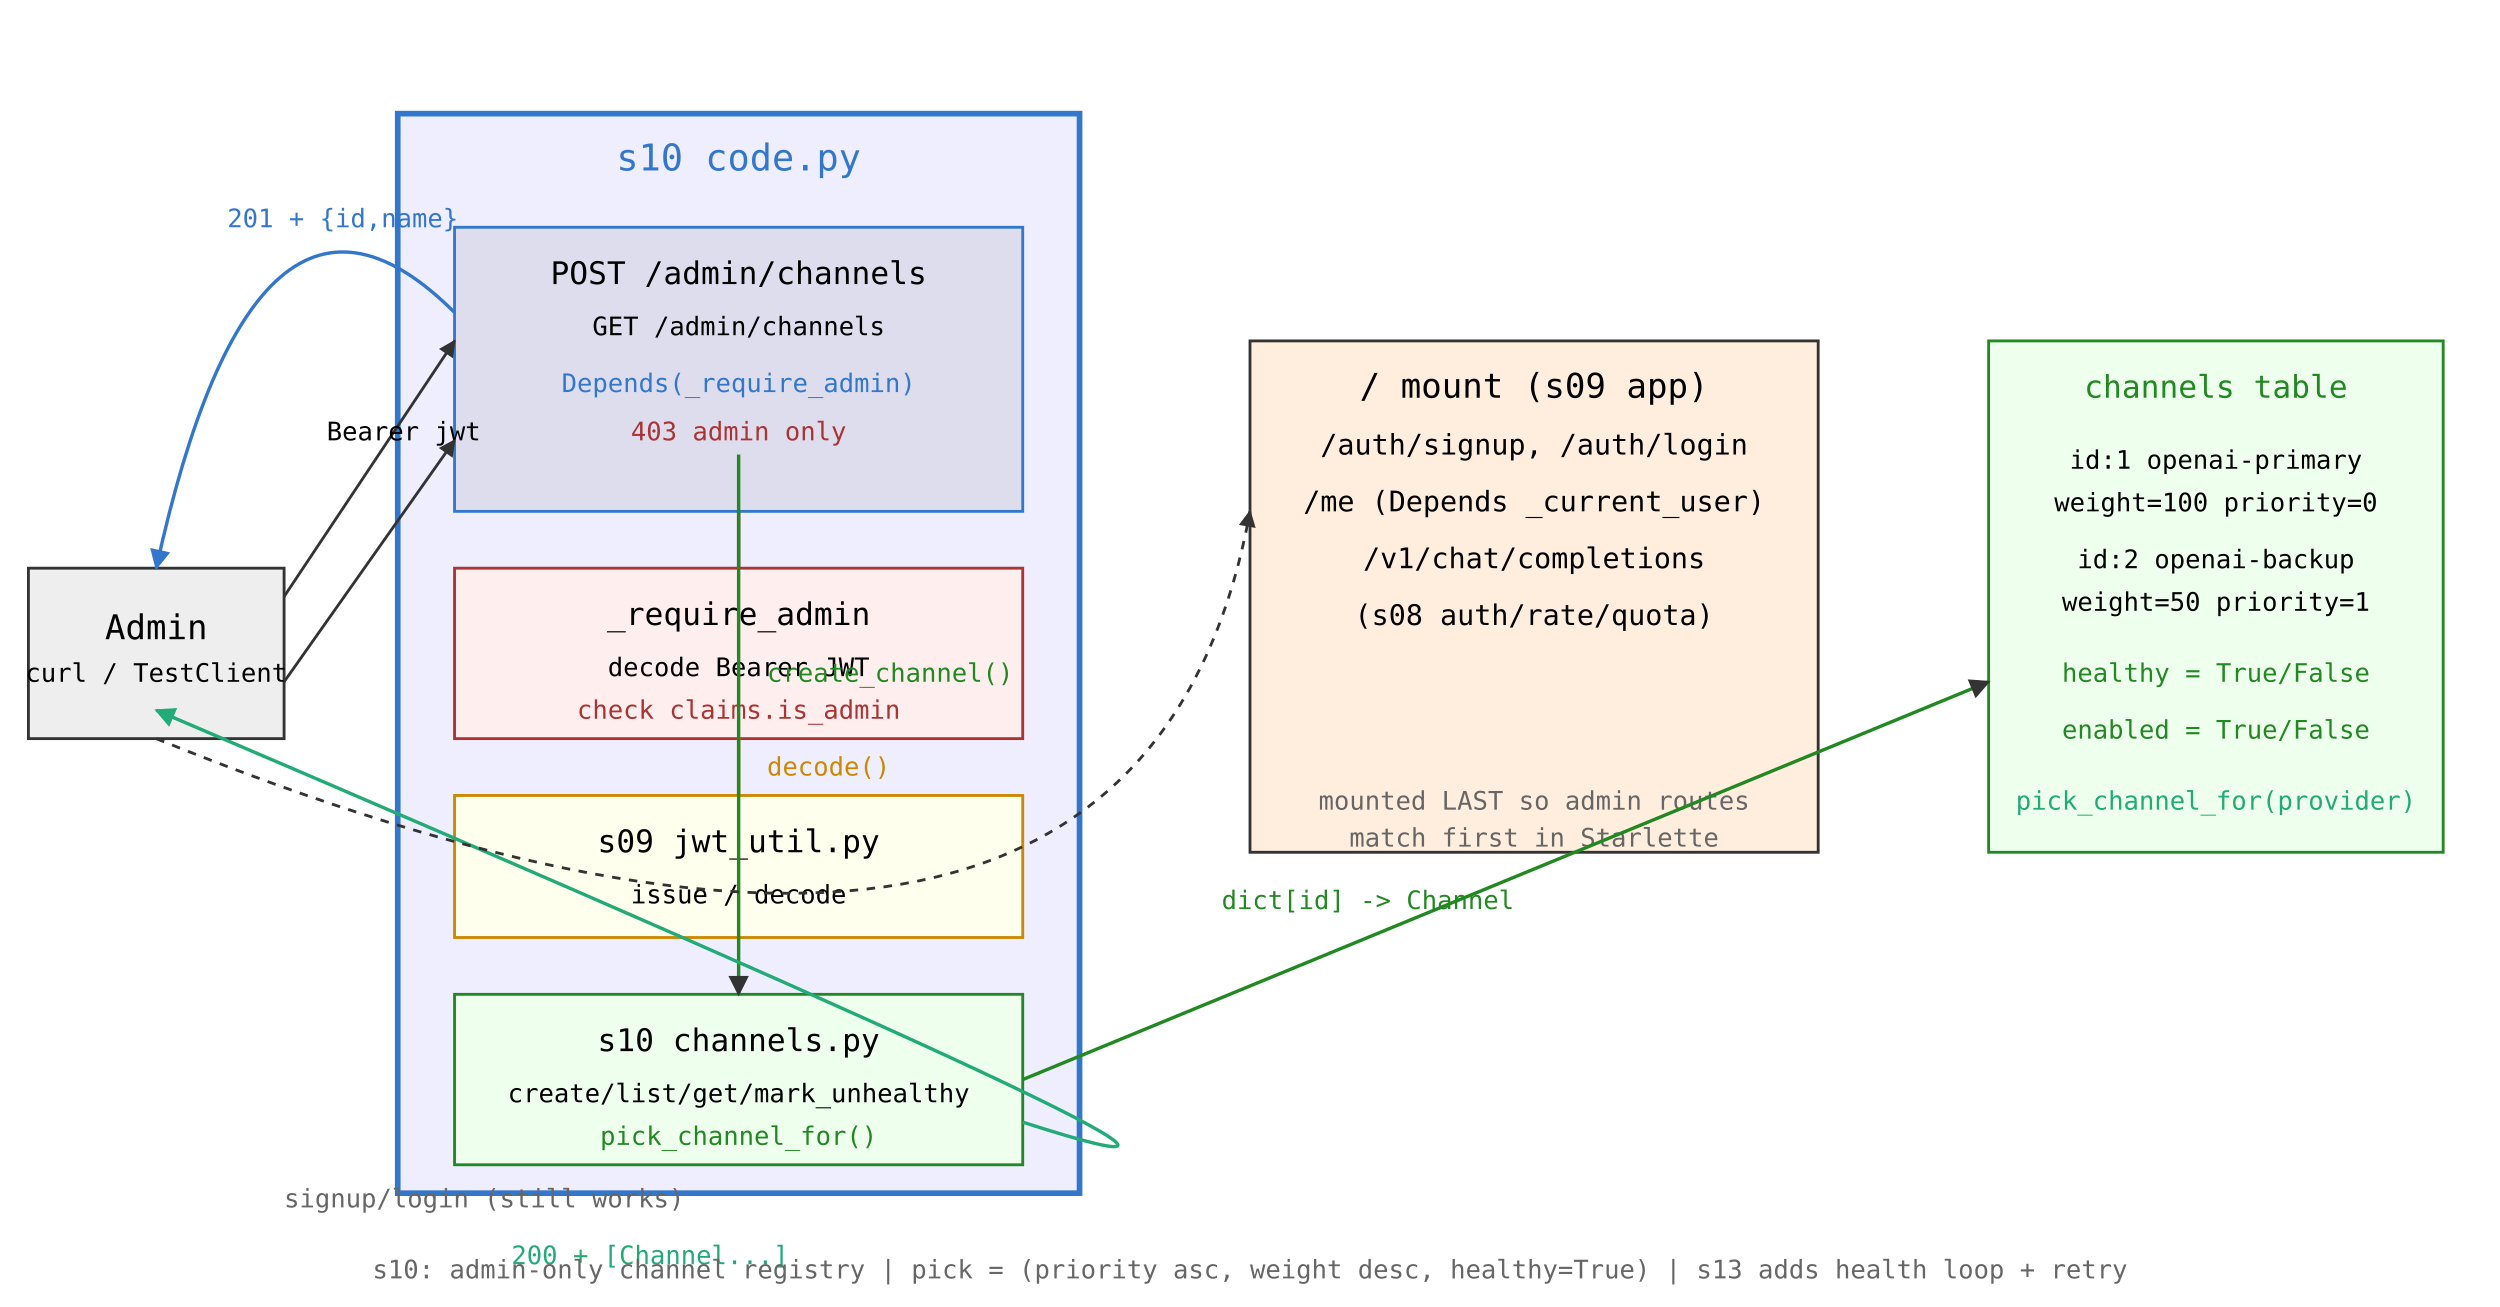
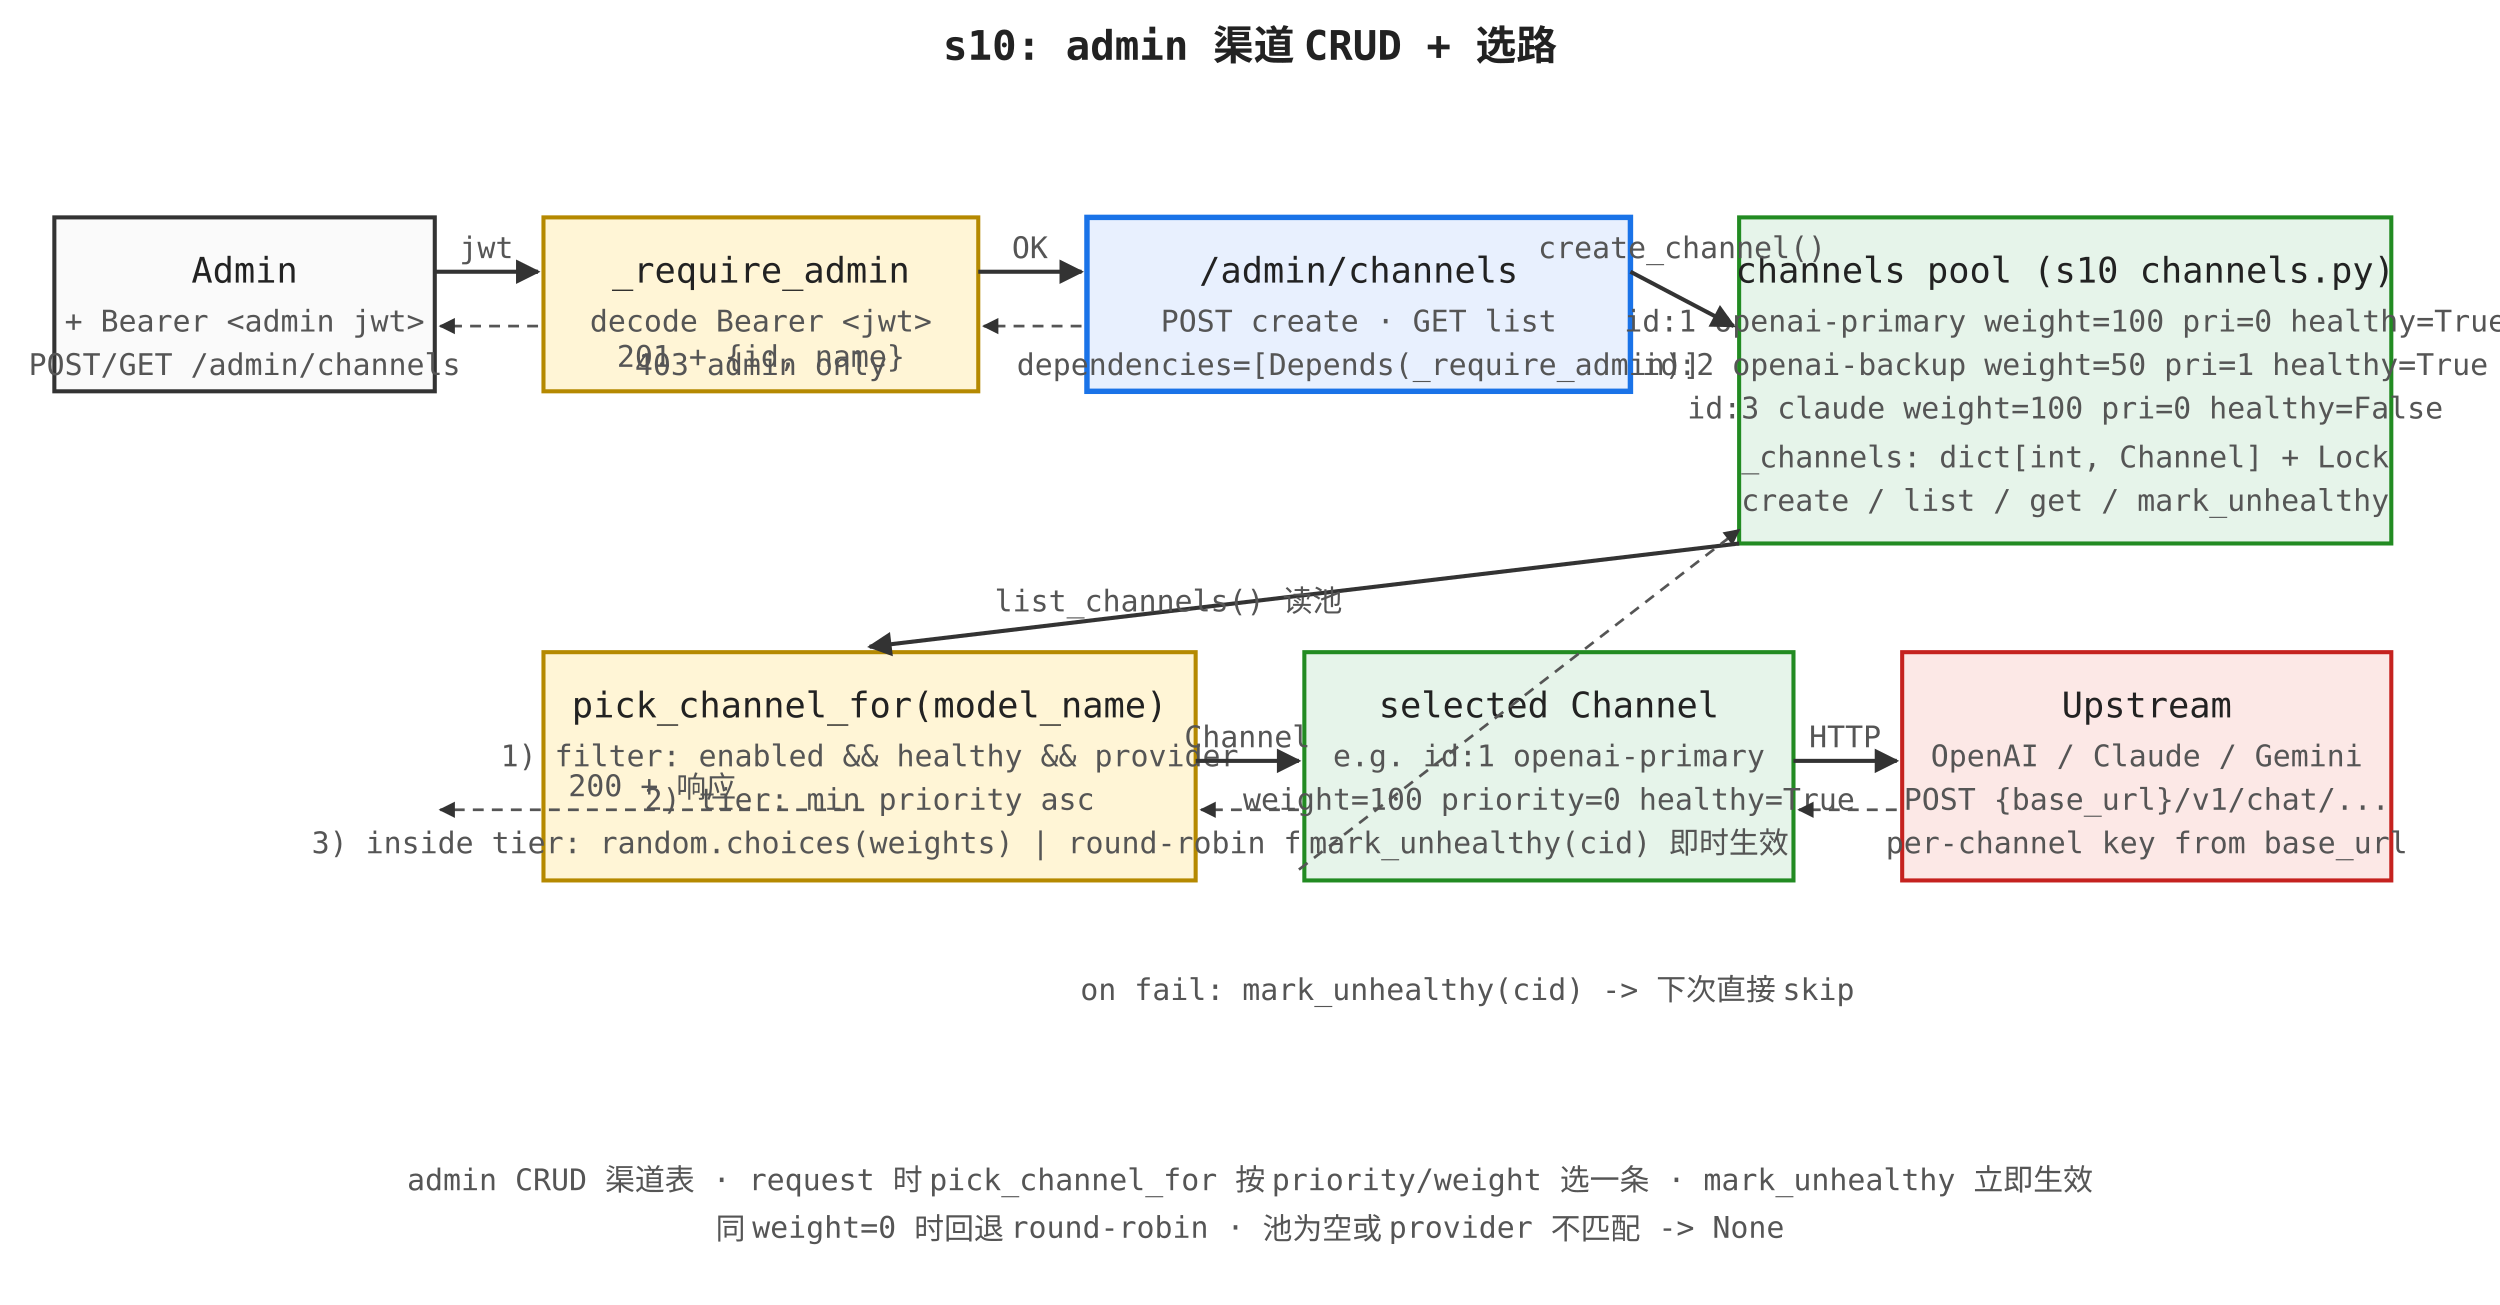
- <svg xmlns="http://www.w3.org/2000/svg" viewBox="0 0 880 460" font-family="monospace">
+ <svg xmlns="http://www.w3.org/2000/svg" viewBox="0 0 920 480" font-family="monospace">
+   <style>
+     .client     { fill: #fafafa; stroke: #333;    stroke-width: 1.5; }
+     .gateway    { fill: #e8f0fe; stroke: #1a73e8; stroke-width: 2;   }
+     .middleware { fill: #fff5d6; stroke: #b58900; stroke-width: 1.5; }
+     .storage    { fill: #e6f4ea; stroke: #228b22; stroke-width: 1.5; }
+     .upstream   { fill: #fce8e6; stroke: #c5221f; stroke-width: 1.5; }
+     .title      { font-size: 15px; font-weight: bold; fill: #222; }
+     .label      { font-size: 13px; fill: #222; }
+     .small      { font-size: 11px; fill: #555; }
+     .arrow      { stroke: #333; stroke-width: 1.5; fill: none; marker-end: url(#arrow); }
+     .arrowR     { stroke: #555; stroke-width: 1;   fill: none; marker-end: url(#arrow); stroke-dasharray: 4 3; }
+   </style>
  <defs>
-     <marker id="a" viewBox="0 0 10 10" refX="9" refY="5" markerWidth="6" markerHeight="6" orient="auto">
+     <marker id="arrow" viewBox="0 0 10 10" refX="9" refY="5" markerWidth="6" markerHeight="6" orient="auto">
      <path d="M0,0 L10,5 L0,10 z" fill="#333" />
    </marker>
-     <marker id="b" viewBox="0 0 10 10" refX="9" refY="5" markerWidth="6" markerHeight="6" orient="auto">
-       <path d="M0,0 L10,5 L0,10 z" fill="#37c" />
-     </marker>
-     <marker id="g" viewBox="0 0 10 10" refX="9" refY="5" markerWidth="6" markerHeight="6" orient="auto">
-       <path d="M0,0 L10,5 L0,10 z" fill="#2a7" />
-     </marker>
-     <marker id="r" viewBox="0 0 10 10" refX="9" refY="5" markerWidth="6" markerHeight="6" orient="auto">
-       <path d="M0,0 L10,5 L0,10 z" fill="#a33" />
-     </marker>
  </defs>
-   <rect x="10" y="200" width="90" height="60" fill="#eee" stroke="#333" />
-   <text x="55" y="225" text-anchor="middle">Admin</text>
-   <text x="55" y="240" text-anchor="middle" font-size="9">curl / TestClient</text>
-   <rect x="140" y="40" width="240" height="380" fill="#eef" stroke="#37c" stroke-width="2" />
-   <text x="260" y="60" text-anchor="middle" font-size="13" fill="#37c">s10 code.py</text>
-   <rect x="160" y="80" width="200" height="100" fill="#dde" stroke="#37c" />
-   <text x="260" y="100" text-anchor="middle" font-size="11">POST /admin/channels</text>
-   <text x="260" y="118" text-anchor="middle" font-size="9">GET /admin/channels</text>
-   <text x="260" y="138" text-anchor="middle" font-size="9" fill="#37c">Depends(_require_admin)</text>
-   <text x="260" y="155" text-anchor="middle" font-size="9" fill="#a33">403 admin only</text>
-   <rect x="160" y="200" width="200" height="60" fill="#fee" stroke="#a33" />
-   <text x="260" y="220" text-anchor="middle" font-size="11">_require_admin</text>
-   <text x="260" y="238" text-anchor="middle" font-size="9">decode Bearer JWT</text>
-   <text x="260" y="253" text-anchor="middle" font-size="9" fill="#a33">check claims.is_admin</text>
-   <rect x="160" y="280" width="200" height="50" fill="#ffe" stroke="#c80" />
-   <text x="260" y="300" text-anchor="middle" font-size="11">s09 jwt_util.py</text>
-   <text x="260" y="318" text-anchor="middle" font-size="9">issue / decode</text>
-   <rect x="160" y="350" width="200" height="60" fill="#efe" stroke="#282" />
-   <text x="260" y="370" text-anchor="middle" font-size="11">s10 channels.py</text>
-   <text x="260" y="388" text-anchor="middle" font-size="9">create/list/get/mark_unhealthy</text>
-   <text x="260" y="403" text-anchor="middle" font-size="9" fill="#282">pick_channel_for()</text>
-   <rect x="440" y="120" width="200" height="180" fill="#fed" stroke="#333" />
-   <text x="540" y="140" text-anchor="middle" font-size="12">/ mount (s09 app)</text>
-   <text x="540" y="160" text-anchor="middle" font-size="10">/auth/signup, /auth/login</text>
-   <text x="540" y="180" text-anchor="middle" font-size="10">/me (Depends _current_user)</text>
-   <text x="540" y="200" text-anchor="middle" font-size="10">/v1/chat/completions</text>
-   <text x="540" y="220" text-anchor="middle" font-size="10">(s08 auth/rate/quota)</text>
-   <text x="540" y="285" text-anchor="middle" font-size="9" fill="#666">mounted LAST so admin routes</text>
-   <text x="540" y="298" text-anchor="middle" font-size="9" fill="#666">match first in Starlette</text>
-   <rect x="700" y="120" width="160" height="180" fill="#efe" stroke="#282" />
-   <text x="780" y="140" text-anchor="middle" font-size="11" fill="#282">channels table</text>
-   <text x="780" y="165" text-anchor="middle" font-size="9">id:1  openai-primary</text>
-   <text x="780" y="180" text-anchor="middle" font-size="9">  weight=100 priority=0</text>
-   <text x="780" y="200" text-anchor="middle" font-size="9">id:2  openai-backup</text>
-   <text x="780" y="215" text-anchor="middle" font-size="9">  weight=50  priority=1</text>
-   <text x="780" y="240" text-anchor="middle" font-size="9" fill="#282">healthy = True/False</text>
-   <text x="780" y="260" text-anchor="middle" font-size="9" fill="#282">enabled = True/False</text>
-   <text x="780" y="285" text-anchor="middle" font-size="9" fill="#2a7">pick_channel_for(provider)</text>
-   <line x1="100" y1="210" x2="160" y2="120" stroke="#333" marker-end="url(#a)" />
-   <text x="115" y="155" font-size="9">Bearer jwt</text>
-   <line x1="100" y1="240" x2="160" y2="155" stroke="#333" marker-end="url(#a)" />
-   <line x1="260" y1="180" x2="260" y2="200" stroke="#a33" stroke-width="1.2" />
-   <line x1="260" y1="260" x2="260" y2="280" stroke="#c80" stroke-width="1.2" />
-   <text x="270" y="273" font-size="9" fill="#c80">decode()</text>
-   <line x1="260" y1="160" x2="260" y2="350" stroke="#282" marker-end="url(#a)" stroke-width="1.2" />
-   <text x="270" y="240" font-size="9" fill="#282">create_channel()</text>
-   <path d="M160,110 Q90,40 55,200" fill="none" stroke="#37c" stroke-width="1.2" marker-end="url(#b)" />
-   <text x="80" y="80" font-size="9" fill="#37c">201 + {id,name}</text>
-   <line x1="360" y1="380" x2="700" y2="240" stroke="#282" marker-end="url(#a)" stroke-width="1.2" />
-   <text x="430" y="320" font-size="9" fill="#282">dict[id] -&gt; Channel</text>
-   <path d="M360,395 Q500,440 55,250" fill="none" stroke="#2a7" stroke-width="1.2" marker-end="url(#g)" />
-   <text x="180" y="445" font-size="9" fill="#2a7">200 + [Channel...]</text>
-   <path d="M55,260 Q400,400 440,180" fill="none" stroke="#333" stroke-dasharray="3 3" marker-end="url(#a)" />
-   <text x="100" y="425" font-size="9" fill="#666">signup/login (still works)</text>
-   <text x="440" y="450" text-anchor="middle" font-size="9" fill="#666">s10: admin-only channel registry  |  pick = (priority asc, weight desc, healthy=True)  |  s13 adds health loop + retry</text>
+   <text x="460" y="22" text-anchor="middle" class="title">s10: admin 渠道 CRUD + 选路</text>
+   <rect class="client" x="20" y="80" width="140" height="64" />
+   <text x="90" y="104" text-anchor="middle" class="label">Admin</text>
+   <text x="90" y="122" text-anchor="middle" class="small">+ Bearer &lt;admin jwt&gt;</text>
+   <text x="90" y="138" text-anchor="middle" class="small">POST/GET /admin/channels</text>
+   <rect class="middleware" x="200" y="80" width="160" height="64" />
+   <text x="280" y="104" text-anchor="middle" class="label">_require_admin</text>
+   <text x="280" y="122" text-anchor="middle" class="small">decode Bearer &lt;jwt&gt;</text>
+   <text x="280" y="138" text-anchor="middle" class="small">403 admin only</text>
+   <rect class="gateway" x="400" y="80" width="200" height="64" />
+   <text x="500" y="104" text-anchor="middle" class="label">/admin/channels</text>
+   <text x="500" y="122" text-anchor="middle" class="small">POST create · GET list</text>
+   <text x="500" y="138" text-anchor="middle" class="small">dependencies=[Depends(_require_admin)]</text>
+   <rect class="storage" x="640" y="80" width="240" height="120" />
+   <text x="760" y="104" text-anchor="middle" class="label">channels pool (s10 channels.py)</text>
+   <text x="760" y="122" text-anchor="middle" class="small">id:1 openai-primary  weight=100 pri=0  healthy=True</text>
+   <text x="760" y="138" text-anchor="middle" class="small">id:2 openai-backup   weight=50  pri=1  healthy=True</text>
+   <text x="760" y="154" text-anchor="middle" class="small">id:3 claude          weight=100 pri=0  healthy=False</text>
+   <text x="760" y="172" text-anchor="middle" class="small">_channels: dict[int, Channel] + Lock</text>
+   <text x="760" y="188" text-anchor="middle" class="small">create / list / get / mark_unhealthy</text>
+   <line class="arrow" x1="160" y1="100" x2="198" y2="100" />
+   <text x="179" y="95" text-anchor="middle" class="small">jwt</text>
+   <line class="arrow" x1="360" y1="100" x2="398" y2="100" />
+   <text x="379" y="95" text-anchor="middle" class="small">OK</text>
+   <line class="arrow" x1="600" y1="100" x2="638" y2="120" />
+   <text x="619" y="95" text-anchor="middle" class="small">create_channel()</text>
+   <line class="arrowR" x1="398" y1="120" x2="362" y2="120" />
+   <line class="arrowR" x1="198" y1="120" x2="162" y2="120" />
+   <text x="280" y="135" text-anchor="middle" class="small">201 + {id, name}</text>
+   <rect class="middleware" x="200" y="240" width="240" height="84" />
+   <text x="320" y="264" text-anchor="middle" class="label">pick_channel_for(model_name)</text>
+   <text x="320" y="282" text-anchor="middle" class="small">1) filter: enabled &amp;&amp; healthy &amp;&amp; provider</text>
+   <text x="320" y="298" text-anchor="middle" class="small">2) tier: min priority asc</text>
+   <text x="320" y="314" text-anchor="middle" class="small">3) inside tier: random.choices(weights) | round-robin fallback</text>
+   <rect class="storage" x="480" y="240" width="180" height="84" />
+   <text x="570" y="264" text-anchor="middle" class="label">selected Channel</text>
+   <text x="570" y="282" text-anchor="middle" class="small">e.g. id:1 openai-primary</text>
+   <text x="570" y="298" text-anchor="middle" class="small">weight=100 priority=0 healthy=True</text>
+   <text x="570" y="314" text-anchor="middle" class="small">mark_unhealthy(cid) 即时生效</text>
+   <rect class="upstream" x="700" y="240" width="180" height="84" />
+   <text x="790" y="264" text-anchor="middle" class="label">Upstream</text>
+   <text x="790" y="282" text-anchor="middle" class="small">OpenAI / Claude / Gemini</text>
+   <text x="790" y="298" text-anchor="middle" class="small">POST {base_url}/v1/chat/...</text>
+   <text x="790" y="314" text-anchor="middle" class="small">per-channel key from base_url</text>
+   <line class="arrow" x1="640" y1="200" x2="320" y2="238" />
+   <text x="430" y="225" text-anchor="middle" class="small">list_channels() 读池</text>
+   <line class="arrow" x1="440" y1="280" x2="478" y2="280" />
+   <text x="459" y="275" text-anchor="middle" class="small">Channel</text>
+   <line class="arrow" x1="660" y1="280" x2="698" y2="280" />
+   <text x="679" y="275" text-anchor="middle" class="small">HTTP</text>
+   <line class="arrowR" x1="698" y1="298" x2="662" y2="298" />
+   <line class="arrowR" x1="478" y1="298" x2="442" y2="298" />
+   <line class="arrowR" x1="318" y1="298" x2="162" y2="298" />
+   <text x="240" y="293" text-anchor="middle" class="small">200 + 响应</text>
+   <line class="arrowR" x1="478" y1="320" x2="640" y2="195" />
+   <text x="540" y="368" text-anchor="middle" class="small" fill="#b58900">on fail: mark_unhealthy(cid) -&gt; 下次直接 skip</text>
+   <text x="460" y="438" text-anchor="middle" class="small">admin CRUD 渠道表 · request 时 pick_channel_for 按 priority/weight 选一条 · mark_unhealthy 立即生效</text>
+   <text x="460" y="456" text-anchor="middle" class="small">同 weight=0 时回退 round-robin · 池为空或 provider 不匹配 -&gt; None</text>
</svg>
